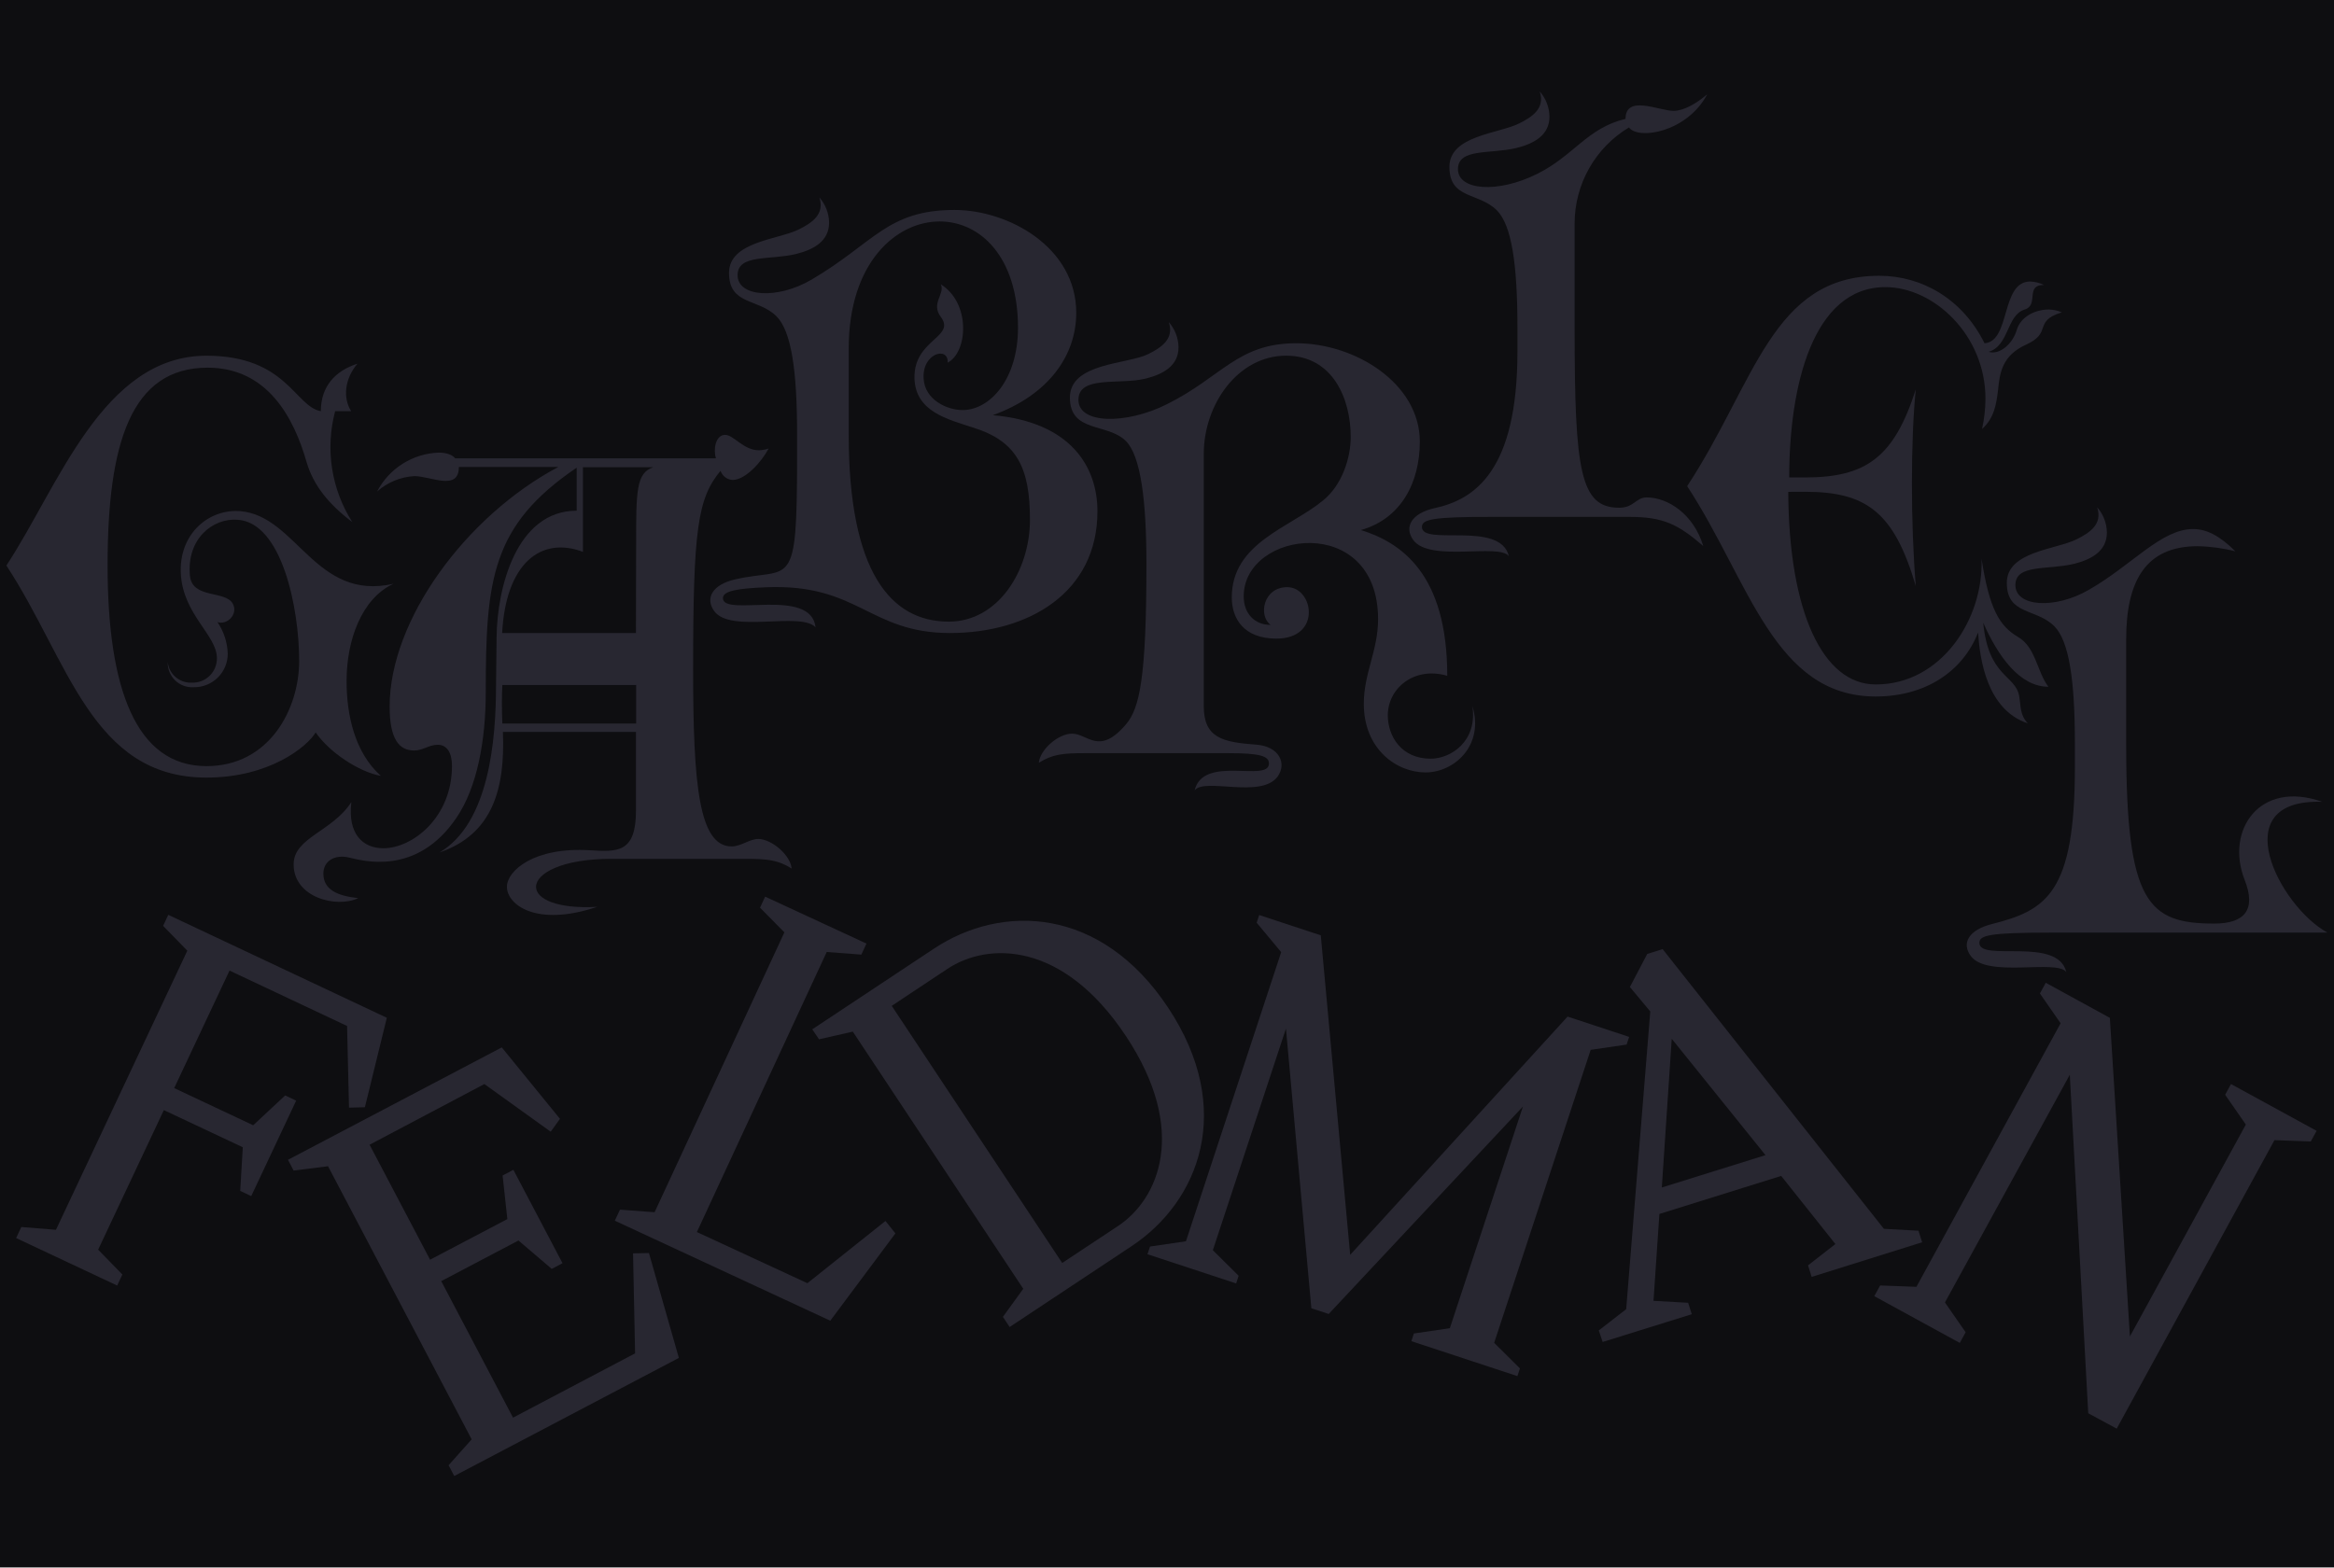
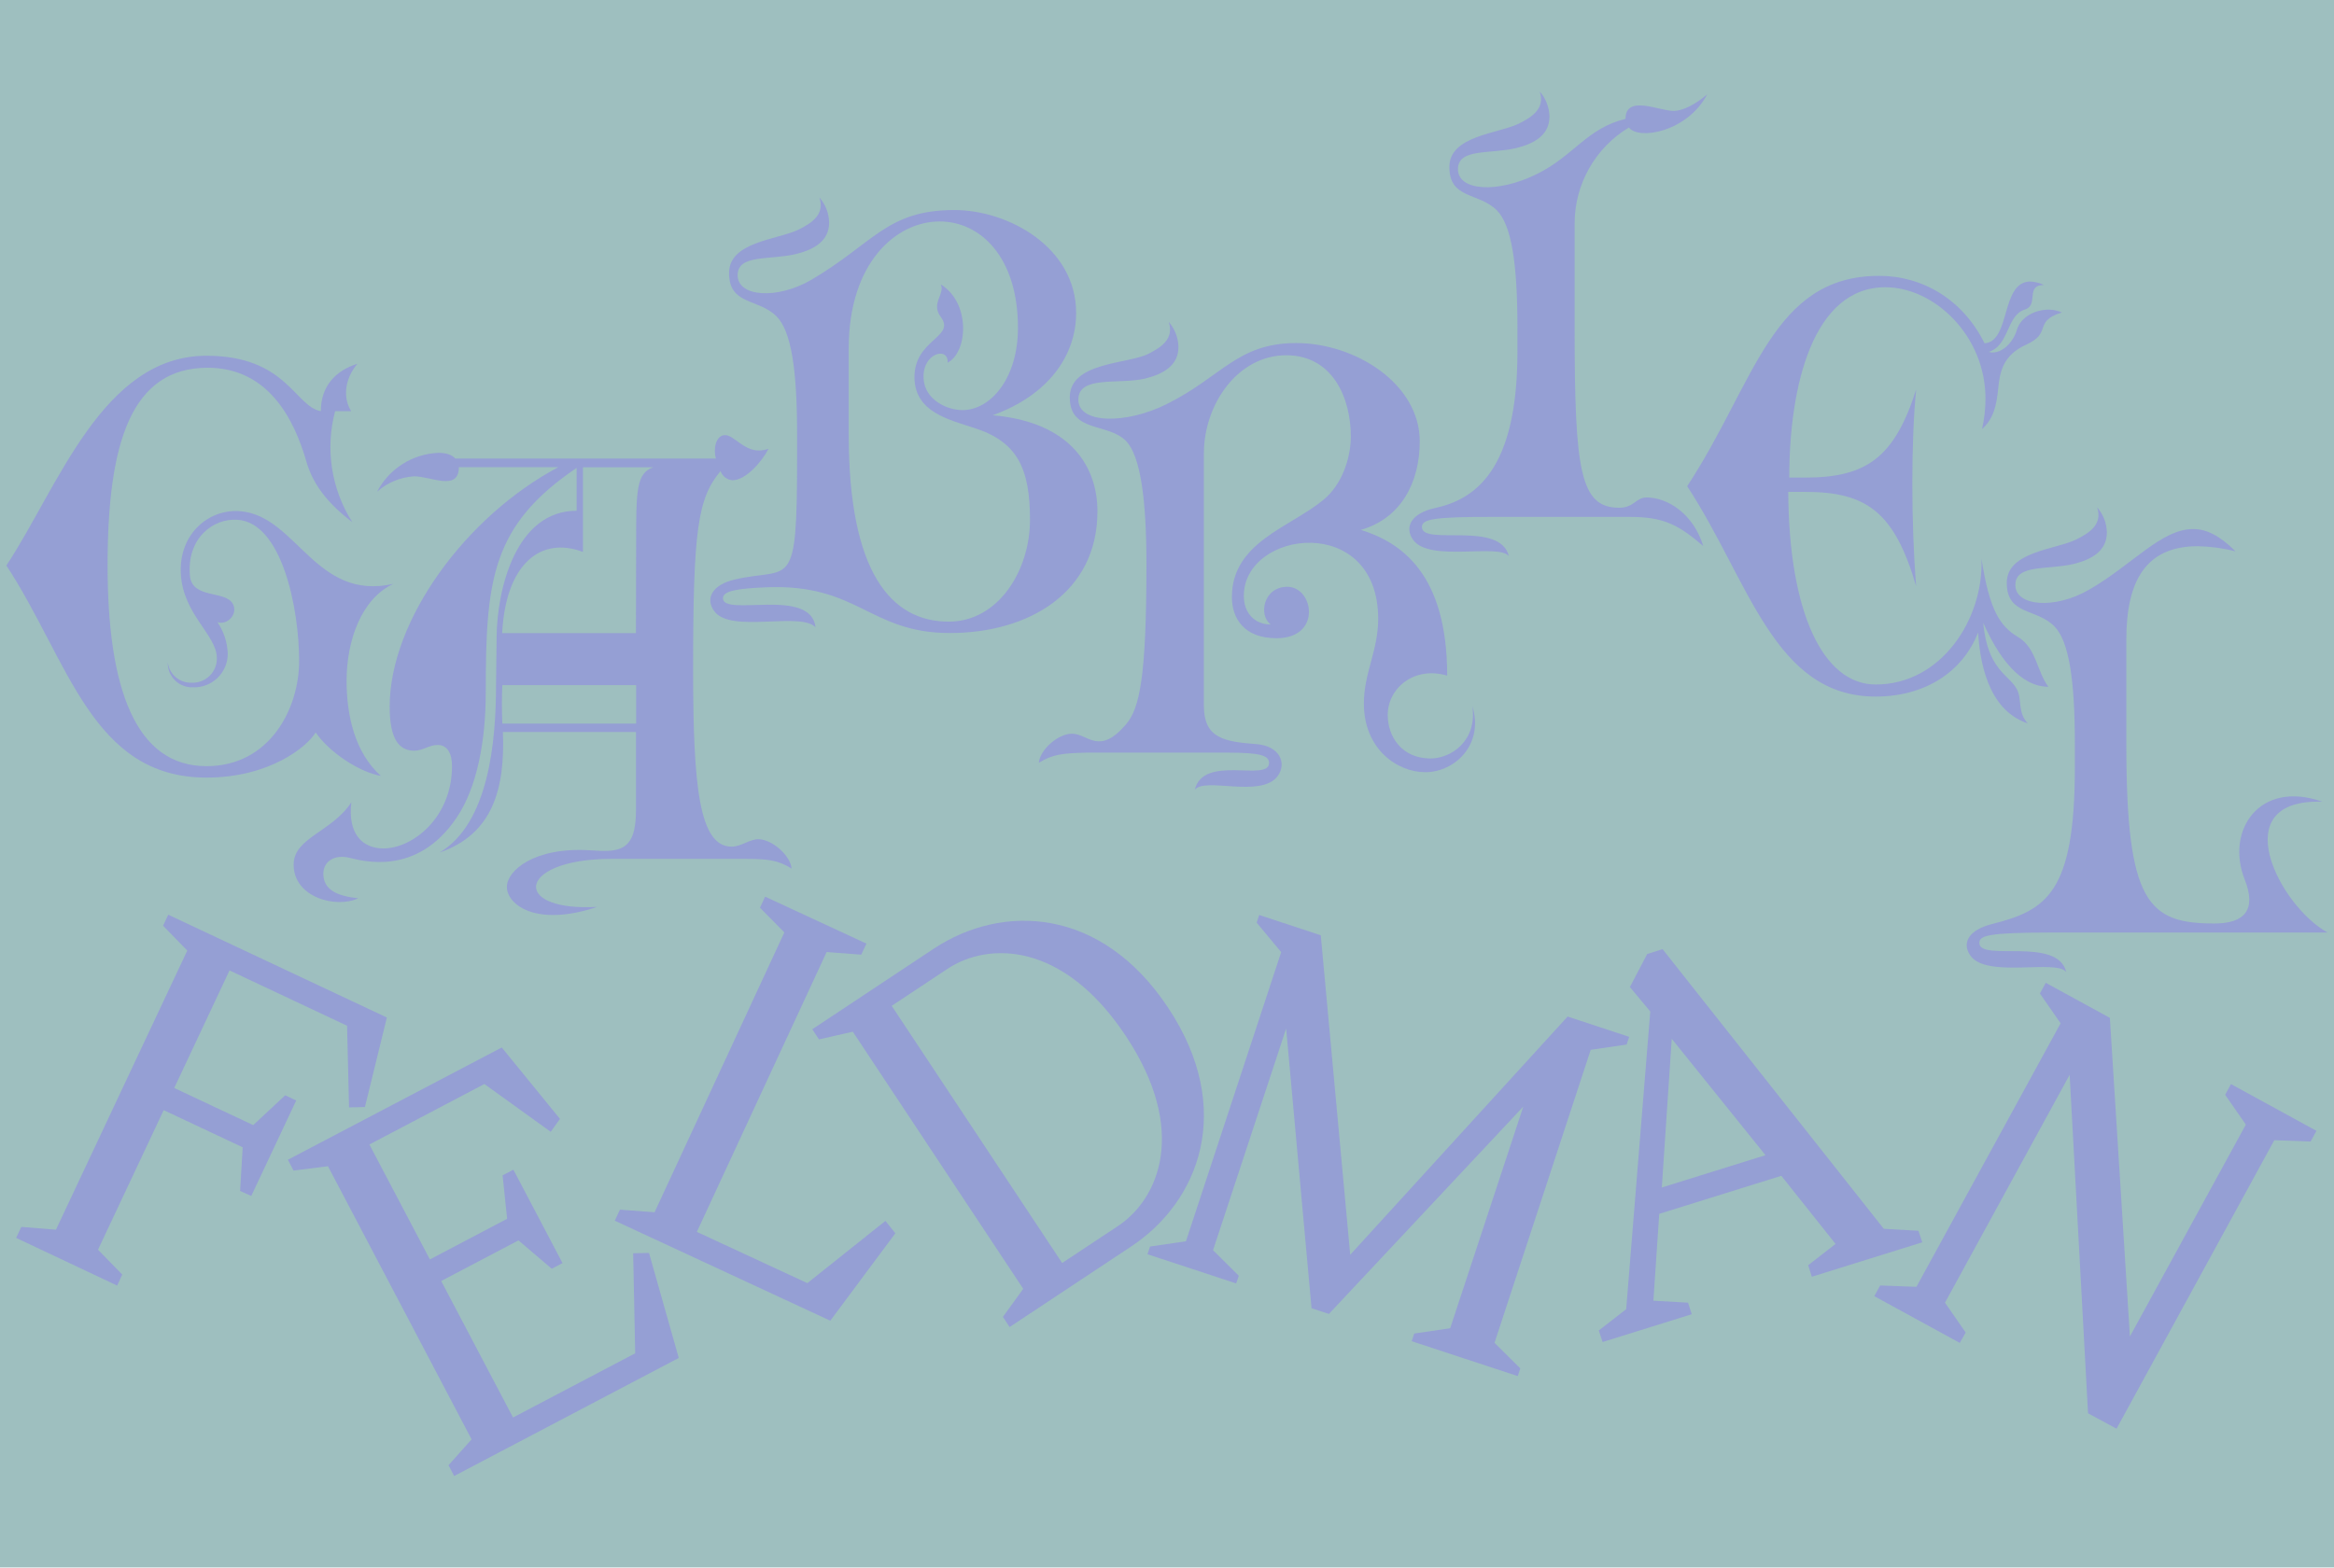
<svg xmlns="http://www.w3.org/2000/svg" id="Calque_1" data-name="Calque 1" viewBox="0 0 606.57 407.47">
  <defs>
-     <style>.cls-1{fill:#0e0e11;}.cls-2{fill:#282731;}</style>
+     <style>.cls-1{fill:#9ebfbf;}.cls-2{fill:#959fd4;}</style>
  </defs>
  <rect class="cls-1" width="606.57" height="407.47" />
-   <path class="cls-2" d="M719.53,469.31c14.56,1.34,19.46,23.48,39.67,18.87-8.32,3.87-12.18,14.71-12.18,25.27,0,8.76,2.08,18.57,8.91,24.66-5.64-1-13.37-6.09-16.94-11.29-2.22,3.71-12,11.74-28.38,11.74-29.87,0-35.81-30.46-52-55.13,13.52-20.51,25-54.54,52-54.54,20.81,0,23,13.23,29.72,14.42,0-6.54,3.87-10.55,9.51-12.34-3.27,3.87-3.86,8.77-1.63,12.34h-4.16a36.26,36.26,0,0,0,4.45,28.82c-6.09-4.6-10.1-9.51-11.88-15.6C733.35,445.09,726.51,432,710.91,432c-19.91,0-26,19.62-26,51.42s7.28,52.16,25.71,52.16c16.35,0,24.08-14.86,24.08-27.35,0-13.67-4.46-36-16.05-36.7-6.39-.45-13.23,4.9-12.34,14.56.6,6.1,9.22,3.72,11.15,7.28,1.48,2.83-1.64,5.65-4,4.76a15.55,15.55,0,0,1,2.68,8.17,8.71,8.71,0,0,1-8.92,8.77,6.34,6.34,0,0,1-6.68-6.54,6,6,0,0,0,6.24,5.35,6.28,6.28,0,0,0,6.54-6.39c0-5.94-8.77-11.29-9.37-21.84S711.35,468.57,719.53,469.31Z" transform="translate(-656.95 -336.42)" />
-   <path class="cls-2" d="M862.69,562.2c-3.57-2.23-6.24-2.52-12.19-2.52H815.88c-13.08,0-19.62,3.86-19.62,7.28,0,3.12,5.35,5.79,15.9,5.2-15.9,5.35-23.47-.6-23.47-5.2,0-4.16,7-10.4,21.54-9.51,7.14.44,12,.74,12-10.26v-20.5H787.65c.59,14.86-2.68,26.59-16.5,31.35,12.93-7.58,14.71-29.27,14.71-43.54l.15-12.63c.15-12.33,5-32.69,20.81-32.69V458c-22.15,15-23.63,29.13-23.63,58.4,0,12.49-2.23,24.67-7.58,32.55-10.4,15.45-24.67,11.14-27.94,10.4-3.71-.89-6.68.89-6.68,4.16,0,4.16,3.56,5.79,9.06,6.39-5.65,2.67-16.79-.15-16.79-8.77,0-7,10-8.47,15-16.2-1,8.32,3,12,8.32,12,7.58,0,17.83-8,17.83-21.4,0-3.27-1.19-5.5-3.71-5.5-2.23,0-3.87,1.49-6.1,1.49-3.86,0-6.39-2.82-6.39-11.44,0-22.44,19.77-49.49,43.84-62.27H776.2c0,6.4-7.28,2.38-11.59,2.38a16,16,0,0,0-9.66,4,18.82,18.82,0,0,1,16-10.11c2.08,0,3.57.59,4.31,1.49h67.76c-.74-2.23-.15-6.1,2.38-6.1,2.23,0,4.76,4,8.77,4a8.25,8.25,0,0,0,2.53-.45c-1.79,3.42-6,8.17-9.37,8.17a3.52,3.52,0,0,1-3.12-2.38c-5.94,7.14-7.13,15.16-7.13,51.57,0,30,1.49,46.07,10,46.07,2.52,0,4.6-1.94,7-1.94C857.64,554.62,862.39,558.78,862.69,562.2Zm-40.42-47.7H787.5c-.15,2.82-.15,6.24,0,10h34.77Zm0-36.55c0-13.82,0-18.58,4.46-20.07H808.45v22c-11-4.16-20.06,3.12-21,21.1h34.77Z" transform="translate(-656.95 -336.42)" />
-   <path class="cls-2" d="M942.16,469.33c0,21.25-18,31.65-38.34,31.65-21,0-23.77-12.93-47.85-11.89-7.13.3-11.14.89-11.14,2.82,0,5.06,22.88-3,24.07,7.58-3.86-4.16-22,1.64-26.3-4.16-2.53-3.42-.45-7,5.5-8.32,14.41-3.27,16,3.71,16-31.65v-6.24c0-16.35-1.49-26.6-5.35-30.47-4.76-4.75-12.34-2.82-12.34-11.29,0-8.17,12.78-8.62,18.13-11.29,3.27-1.64,6.84-3.87,5.35-8.33a10.18,10.18,0,0,1,2.53,6.54c0,4.76-3.87,7-8.62,8.18-6.84,1.63-15.16,0-15.16,5.49,0,5.65,10.26,6.4,19.17,1.19C884.06,399.63,887.48,391,905,391c14,0,31.65,9.66,31.65,26.75,0,11.15-7.28,21.4-21.69,26.6C935.47,446.15,942.16,458,942.16,469.33Zm-47.55-34.48c-.3-10.25,10.85-10.7,6.84-16.05-2.68-3.56,1.18-5.94,0-8.47,7.87,4.91,7,17.69,1.78,20.36.3-4.31-6.69-2.53-6.24,4.16.29,5.5,6.09,8.17,10.1,8.17,7.14,0,14.42-8,14.42-21.39,0-18.43-9.81-27.64-20.36-27.64-11.3,0-23.63,10.7-23.63,33v22.43c0,35.82,11,48.6,26,48.6,12.92,0,21.1-13.38,21.1-26.46,0-13.37-3.27-20.35-14.57-23.92C903.23,445.4,894.91,443.47,894.61,434.85Z" transform="translate(-656.95 -336.42)" />
-   <path class="cls-2" d="M926.92,534.72c.3-3.42,5.05-7.58,8.62-7.58,4.16,0,7,5.8,14-2.38,3.56-4.16,5.35-12,5.35-41.75,0-16.5-1.49-28.09-5.35-31.95C944.75,446.3,935,449,935,439.76c0-9.06,15-8.61,20.35-11.29,3.27-1.63,6.84-3.86,5.35-8.32a10.13,10.13,0,0,1,2.53,6.54c0,4.75-3.86,7-8.62,8.17-6.83,1.64-17.39-.89-17.39,5.5s12.49,6.39,22.89,1.19c14.41-7.13,18.43-15.9,33.73-15.9,15.46,0,32.1,10.55,32.1,25.56,0,10.7-4.9,20.06-15.31,23,10.41,3.27,22.44,11.29,22.44,37.89-8.62-2.52-15.45,3.27-15.45,10.26,0,5.49,3.56,11.29,11.14,11.29,5.2,0,12.19-4.46,10.85-13.67,3.12,10.25-4.76,17.24-12.18,17.24-7.58,0-16.05-6.1-16.05-17.84,0-8,3.71-13.81,3.71-22,0-27.64-34.92-23.18-34.92-5.94,0,4.46,2.82,7.43,7,7.43-3.27-2.38-1.93-9.81,4.31-9.81,6.84,0,9.07,13.37-2.82,13.37-8.47,0-11.59-5.2-11.59-10.7,0-14.26,15.16-18.12,23.78-25.26,4.9-4,7.13-11,7.13-16.49,0-9.81-4.61-21.1-16.79-21.1-12.49,0-21.4,12.63-21.4,25.56V520c0,8.32,5,9.36,13.67,10,5.94.45,8,4.91,5.5,8.33-4.31,5.79-19,.15-21.55,3.56,2.23-9.36,19.32-1.93,19.32-7,0-1.93-2.38-2.68-10.55-2.68h-37C933.16,532.19,930.49,532.49,926.92,534.72Z" transform="translate(-656.95 -336.42)" />
-   <path class="cls-2" d="M1026.49,473.42c0,5.05,20.36-1.78,22.59,7.58-2.53-3.42-20.51,1.64-24.82-4.16-2.52-3.42-.44-7,5.5-8.32,10.4-2.23,21.55-9.66,21.55-40.72v-6.24c0-16.35-1.49-26.6-5.35-30.46-4.76-4.76-12.33-2.83-12.33-11.3,0-8.17,12.78-8.61,18.12-11.29,3.27-1.63,6.84-3.86,5.35-8.32a10.11,10.11,0,0,1,2.53,6.54c0,4.75-3.86,7-8.62,8.17-6.83,1.63-15.16,0-15.16,5.5s10.26,6.39,20.66,1.19c9.51-4.76,12.93-11.89,22.89-14.27,0-6.39,8.76-2.08,12.48-2.08,2.52,0,5.79-1.78,8.76-4.31-5.34,10-18,11.89-20.35,8.62a29.13,29.13,0,0,0-14.12,25v27.35c0,37.15,1.49,46.51,11.59,46.51,3.86,0,4.31-2.68,7.13-2.68,5.5,0,12.19,4.31,14.71,12.63-6.53-5.64-10.4-7.57-19.16-7.57h-35.52C1028.87,470.75,1026.49,471.49,1026.49,473.42Z" transform="translate(-656.95 -336.42)" />
-   <path class="cls-2" d="M1121.69,464.28c.15,31.05,8.91,50.07,22.73,50.07,17.09,0,28.09-17.09,27.5-32.69,2.08,13.38,4.75,17.53,9.51,20.36,4.6,2.67,4.9,9.06,7.87,12.93-7.43,0-13.07-7.88-16.94-16.65,1.34,14.27,8.47,13.53,9.36,19.17.45,2.68.15,4.76,2.23,7-10.7-3.57-12.48-16.79-12.93-23.63-4,10.25-13.82,16.64-26.6,16.64-26.45,0-32.84-30-49-54.68,17.68-26.9,22-54.69,49.93-54.69,11.14,0,21.69,6.1,27.34,17.54,6.83-.45,4.16-16.05,11.89-16.05a9,9,0,0,1,3.56.89c-5,0-1.19,5.2-5,6.39-4.76,1.49-4,9.36-9.36,11,2.82.89,6.24-2.08,7.28-5.65s4.9-5.35,8.32-5.35a8.92,8.92,0,0,1,3.42.74c-4,1.19-4.46,2.68-5,4.17-.45,1.33-1,2.67-4.16,4.16-6.39,2.82-7,7.43-7.43,11.88-.45,3.72-1,7.29-4.16,10.11a36.9,36.9,0,0,0,.89-7.88c0-16.49-13.38-29-26-29-18.87,0-25,25.7-25,49.48H1126c15.9,0,23.18-5.2,28.83-22.89-1.34,13.23-1.34,34.78,0,51.12-5.65-19.32-12.93-24.51-28.83-24.51Z" transform="translate(-656.95 -336.42)" />
-   <path class="cls-2" d="M1171.36,581.53c0,5.06,20.36-1.78,22.59,7.58-2.53-3.41-20.51,1.64-24.82-4.16-2.52-3.42-.44-6.83,5.5-8.32,14.12-3.57,21.55-8,21.55-40.72v-6.24c0-16.34-1.49-26.6-5.35-30.46-4.76-4.76-12.34-2.82-12.34-11.29,0-8.18,12.78-8.62,18.13-11.3,3.27-1.63,6.84-3.86,5.35-8.32a10.13,10.13,0,0,1,2.53,6.54c0,4.75-3.86,7-8.62,8.17-6.83,1.64-15.16,0-15.16,5.5,0,5.65,10.26,6.39,19.17,1.19,11.15-6.39,18.73-15.75,27-15.75,3.42,0,6.83,1.63,11,5.79a42.67,42.67,0,0,0-9.8-1.33c-13.53,0-18.58,9.06-18.58,24.22V530c0,41.16,5.65,46.51,22.89,46.51,7.87,0,11-3.56,7.87-11.44-5-12.78,3.87-26,20.21-20.21-25.71-.89-11.14,27.19,1.34,34h-72.07C1173.74,578.86,1171.36,579.6,1171.36,581.53Z" transform="translate(-656.95 -336.42)" />
-   <path class="cls-2" d="M687.4,670.61l-26.26-12.35,1.35-2.87,9,.73,34.14-72.56-6.29-6.45,1.34-2.87L757.48,601l-5.7,23.26-4.13.1-.5-21.23L716.6,588.73l-14.38,30.55,20.53,9.66,8.31-7.75,2.86,1.35-11.68,24.82L719.38,646l.67-11.34L699.53,625l-17.07,36.28,6.29,6.46Z" transform="translate(-656.95 -336.42)" />
-   <path class="cls-2" d="M833.38,689.42,775,720.12l-1.47-2.8,6-6.73-37.33-71-8.94,1.13-1.47-2.8,55.56-29.22,15.13,18.57-2.41,3.35-17.24-12.39L753,634l15.72,29.89,20.08-10.56L787.57,642l2.8-1.48,12.77,24.28-2.8,1.48-8.65-7.38-20.07,10.56,18.66,35.49L822,688.24l-.53-26,4.13-.08Z" transform="translate(-656.95 -336.42)" />
-   <path class="cls-2" d="M872.73,679.75l-56-26,1.34-2.87,9,.67,33.73-72.75-6.33-6.42,1.33-2.87,26.33,12.2-1.33,2.87-9-.68L838.06,656.7,866.78,670l20.29-16.18,2.58,3.23Z" transform="translate(-656.95 -336.42)" />
-   <path class="cls-2" d="M960.54,598.39c17.48,26.39,8.05,50.36-9.54,62l-31.66,21-1.75-2.64,5.29-7.3-44.3-66.85-8.78,2L868.05,604l31.66-21C917.3,571.35,943.05,572,960.54,598.39Zm-71.84-.49L933,664.74l14.51-9.61c10.56-7,18.36-24.83,2-49.45s-35.78-24.39-46.33-17.4Z" transform="translate(-656.95 -336.42)" />
-   <path class="cls-2" d="M978.21,670.06l-23.05-7.59.66-2,9.34-1.37,24.75-75.16-6.37-7.65.66-2,16,5.28,7.64,83.06,56.5-61.94,16,5.28-.66,2-9.34,1.37-25.08,76.16,6.7,6.65-.66,2-27.56-9.08.66-2,9.34-1.37,19-57.63L1002.26,678l-4.51-1.49-6.6-72.71-19,57.62,6.7,6.65Z" transform="translate(-656.95 -336.42)" />
-   <path class="cls-2" d="M1096.62,678.06l-23.17,7.22-1-3,7.12-5.53,6.26-77.39-5.3-6.36,4.51-8.59,4-1.26,57.5,72.71,9,.5.94,3-28.71,9-.94-3,7.11-5.54-14.09-17.71L1088.2,652l-1.53,22.58,9,.51Zm-5.21-71.6-2.58,38.66,26.94-8.41Z" transform="translate(-656.95 -336.42)" />
-   <path class="cls-2" d="M1166.27,685.52l-22.22-12.15,1.52-2.78,9.43.35,37.47-68.51-5.38-7.75,1.52-2.78,16.66,9.12,5.21,82.82,30.13-55.08-5.38-7.75,1.52-2.78L1259,630.39l-1.52,2.77-9.43-.35-41,75-7.4-4-4.79-88L1162.41,675l5.38,7.75Z" transform="translate(-656.95 -336.42)" />
+   <path class="cls-2" d="M389.18,1635.1c14.56,1.33,19.46,23.47,39.67,18.87-8.32,3.86-12.18,14.71-12.18,25.26,0,8.77,2.08,18.57,8.91,24.67-5.64-1-13.37-6.1-16.94-11.29-2.23,3.71-12,11.73-28.38,11.73-29.87,0-35.81-30.46-52-55.13,13.52-20.5,25-54.53,52-54.53,20.8,0,23,13.22,29.72,14.41,0-6.54,3.86-10.55,9.51-12.33-3.27,3.86-3.86,8.76-1.63,12.33h-4.17a36.31,36.31,0,0,0,4.46,28.83c-6.09-4.61-10.1-9.51-11.89-15.6-3.26-11.44-10.1-24.52-25.7-24.52-19.92,0-26,19.61-26,51.41,0,32,7.28,52.16,25.71,52.16,16.35,0,24.07-14.86,24.07-27.34,0-13.67-4.46-36-16.05-36.71-6.39-.44-13.22,4.91-12.33,14.57.59,6.09,9.21,3.71,11.15,7.28,1.48,2.82-1.64,5.65-4,4.76a15.53,15.53,0,0,1,2.68,8.17,8.71,8.71,0,0,1-8.92,8.77,6.33,6.33,0,0,1-6.68-6.54,6.05,6.05,0,0,0,6.24,5.35,6.28,6.28,0,0,0,6.53-6.39c0-6-8.76-11.3-9.36-21.85S381,1634.35,389.18,1635.1Z" transform="translate(-326.6 -1502.2)" />
+   <path class="cls-2" d="M532.34,1728c-3.57-2.23-6.24-2.53-12.19-2.53H485.53c-13.08,0-19.62,3.86-19.62,7.28,0,3.12,5.35,5.8,15.9,5.2-15.9,5.35-23.48-.59-23.48-5.2,0-4.16,7-10.4,21.55-9.51,7.13.45,12,.75,12-10.25v-20.51H457.29c.6,14.86-2.67,26.6-16.49,31.36,12.93-7.58,14.71-29.28,14.71-43.54l.15-12.64c.15-12.33,5-32.69,20.8-32.69v-11.14c-22.14,15-23.62,29.12-23.62,58.4,0,12.48-2.23,24.67-7.58,32.54-10.4,15.46-24.67,11.15-27.94,10.4-3.71-.89-6.69.9-6.69,4.16,0,4.17,3.57,5.8,9.07,6.39-5.65,2.68-16.79-.14-16.79-8.76,0-7,9.95-8.47,15-16.2-1,8.32,3,12,8.33,12,7.58,0,17.83-8,17.83-21.4,0-3.27-1.19-5.5-3.72-5.5-2.23,0-3.86,1.49-6.09,1.49-3.86,0-6.39-2.83-6.39-11.45,0-22.43,19.76-49.48,43.84-62.26H445.85c0,6.39-7.28,2.38-11.59,2.38a16,16,0,0,0-9.66,4,18.83,18.83,0,0,1,16-10.1c2.08,0,3.57.59,4.31,1.48h67.76c-.74-2.23-.15-6.09,2.38-6.09,2.23,0,4.75,4,8.77,4a8.14,8.14,0,0,0,2.52-.45c-1.78,3.42-5.94,8.18-9.36,8.18a3.53,3.53,0,0,1-3.12-2.38c-5.94,7.13-7.13,15.16-7.13,51.56,0,30,1.48,46.07,10,46.07,2.53,0,4.61-1.93,7-1.93C527.28,1720.41,532,1724.57,532.34,1728Zm-40.42-47.7H457.15c-.15,2.82-.15,6.24,0,10h34.77Zm0-36.56c0-13.82,0-18.57,4.46-20.06H478.1v22c-11-4.16-20.06,3.12-21,21.1h34.77Z" transform="translate(-326.6 -1502.2)" />
+   <path class="cls-2" d="M611.81,1635.11c0,21.25-18,31.65-38.34,31.65-21,0-23.78-12.92-47.85-11.88-7.13.29-11.14.89-11.14,2.82,0,5,22.88-3,24.07,7.58-3.86-4.16-22,1.63-26.3-4.16-2.53-3.42-.45-7,5.5-8.32,14.41-3.27,16,3.71,16-31.66v-6.24c0-16.34-1.48-26.6-5.34-30.46-4.76-4.76-12.34-2.82-12.34-11.29,0-8.18,12.78-8.62,18.13-11.3,3.27-1.63,6.84-3.86,5.35-8.32a10.18,10.18,0,0,1,2.53,6.54c0,4.75-3.87,7-8.62,8.17-6.84,1.64-15.16,0-15.16,5.5,0,5.65,10.25,6.39,19.17,1.19,16.2-9.51,19.61-18.13,37.15-18.13,14,0,31.65,9.66,31.65,26.75,0,11.14-7.28,21.4-21.69,26.6C605.12,1611.93,611.81,1623.82,611.81,1635.11Zm-47.55-34.47c-.3-10.26,10.85-10.7,6.83-16.05-2.67-3.57,1.19-5.95,0-8.47,7.88,4.9,7,17.68,1.79,20.36.29-4.31-6.69-2.53-6.25,4.16.3,5.49,6.1,8.17,10.11,8.17,7.13,0,14.41-8,14.41-21.4,0-18.43-9.8-27.64-20.35-27.64-11.3,0-23.63,10.7-23.63,33v22.44c0,35.81,11,48.59,26,48.59,12.93,0,21.11-13.37,21.11-26.45,0-13.37-3.27-20.36-14.57-23.92C572.88,1611.19,564.56,1609.25,564.26,1600.64Z" transform="translate(-326.6 -1502.2)" />
+   <path class="cls-2" d="M596.57,1700.5c.3-3.41,5-7.57,8.62-7.57,4.16,0,7,5.79,14-2.38,3.56-4.16,5.35-12,5.35-41.76,0-16.49-1.49-28.08-5.35-32-4.76-4.75-14.57-2.08-14.57-11.29s15-8.62,20.36-11.29c3.27-1.64,6.84-3.87,5.35-8.33a10.18,10.18,0,0,1,2.53,6.54c0,4.76-3.87,7-8.62,8.18-6.84,1.63-17.39-.89-17.39,5.49s12.49,6.39,22.89,1.19c14.41-7.13,18.42-15.9,33.73-15.9s32.1,10.55,32.1,25.56c0,10.7-4.91,20.06-15.31,23,10.4,3.27,22.44,11.29,22.44,37.89-8.62-2.53-15.45,3.27-15.45,10.25,0,5.5,3.56,11.29,11.14,11.29,5.2,0,12.19-4.45,10.85-13.67,3.12,10.26-4.76,17.24-12.19,17.24s-16-6.09-16-17.83c0-8,3.72-13.82,3.72-22,0-27.64-34.92-23.18-34.92-6,0,4.46,2.82,7.43,7,7.43-3.27-2.37-1.93-9.8,4.31-9.8,6.84,0,9.07,13.37-2.82,13.37-8.47,0-11.59-5.2-11.59-10.7,0-14.26,15.16-18.13,23.77-25.26,4.91-4,7.14-11,7.14-16.5,0-9.8-4.61-21.1-16.8-21.1-12.48,0-21.39,12.63-21.39,25.56v65.53c0,8.33,5,9.37,13.67,10,5.94.45,8,4.9,5.5,8.32-4.31,5.8-19,.15-21.55,3.57,2.23-9.36,19.32-1.93,19.32-7,0-1.93-2.38-2.67-10.55-2.67h-37C602.81,1698,600.14,1698.28,596.57,1700.5Z" transform="translate(-326.6 -1502.2)" />
+   <path class="cls-2" d="M696.14,1639.21c0,5,20.36-1.79,22.59,7.58-2.53-3.42-20.51,1.63-24.82-4.17-2.52-3.41-.44-7,5.5-8.32,10.4-2.23,21.55-9.66,21.55-40.71v-6.24c0-16.35-1.49-26.6-5.35-30.47-4.76-4.75-12.34-2.82-12.34-11.29,0-8.17,12.78-8.62,18.13-11.29,3.27-1.64,6.84-3.87,5.35-8.32a10.14,10.14,0,0,1,2.53,6.53c0,4.76-3.86,7-8.62,8.18-6.84,1.63-15.16,0-15.16,5.49,0,5.65,10.26,6.39,20.66,1.19,9.51-4.75,12.93-11.88,22.88-14.26,0-6.39,8.77-2.08,12.49-2.08,2.52,0,5.79-1.79,8.76-4.31-5.35,10-18,11.89-20.36,8.62a29.14,29.14,0,0,0-14.11,25v27.34c0,37.15,1.48,46.51,11.59,46.51,3.86,0,4.31-2.67,7.13-2.67,5.5,0,12.19,4.31,14.71,12.63-6.54-5.64-10.4-7.58-19.17-7.58H714.57C698.52,1636.53,696.14,1637.28,696.14,1639.21Z" transform="translate(-326.6 -1502.2)" />
+   <path class="cls-2" d="M791.34,1630.06c.15,31.06,8.91,50.08,22.73,50.08,17.09,0,28.09-17.09,27.49-32.69,2.08,13.37,4.76,17.53,9.51,20.35s4.91,9.07,7.88,12.93c-7.43,0-13.08-7.87-16.94-16.64,1.34,14.26,8.47,13.52,9.36,19.17.45,2.67.15,4.75,2.23,7-10.7-3.56-12.48-16.79-12.93-23.63-4,10.26-13.82,16.65-26.6,16.65-26.45,0-32.84-30-49-54.69,17.69-26.89,22-54.68,49.93-54.68,11.15,0,21.7,6.09,27.35,17.53,6.83-.44,4.16-16.05,11.88-16.05a8.91,8.91,0,0,1,3.57.9c-5,0-1.19,5.2-5,6.39-4.76,1.48-4,9.36-9.36,11,2.82.89,6.24-2.08,7.28-5.64s4.9-5.35,8.32-5.35a8.74,8.74,0,0,1,3.42.74c-4,1.19-4.46,2.67-5,4.16s-1.05,2.68-4.17,4.16c-6.39,2.82-7,7.43-7.43,11.89-.44,3.71-1,7.28-4.16,10.1a36.21,36.21,0,0,0,.9-7.87c0-16.5-13.38-29-26-29-18.87,0-25,25.71-25,49.48h4.16c15.9,0,23.18-5.2,28.82-22.88-1.33,13.22-1.33,34.77,0,51.12-5.64-19.32-12.92-24.52-28.82-24.52Z" transform="translate(-326.6 -1502.2)" />
+   <path class="cls-2" d="M841,1747.32c0,5,20.36-1.78,22.59,7.58-2.53-3.42-20.51,1.63-24.82-4.16-2.53-3.42-.44-6.84,5.5-8.32,14.12-3.57,21.55-8,21.55-40.72v-6.24c0-16.35-1.49-26.6-5.35-30.47-4.76-4.75-12.34-2.82-12.34-11.29,0-8.17,12.78-8.62,18.13-11.29,3.27-1.64,6.84-3.86,5.35-8.32a10.16,10.16,0,0,1,2.53,6.54c0,4.75-3.87,7-8.62,8.17-6.84,1.63-15.16,0-15.16,5.5s10.25,6.39,19.17,1.18c11.15-6.38,18.72-15.75,27.05-15.75,3.41,0,6.83,1.64,11,5.8a42.75,42.75,0,0,0-9.81-1.34c-13.52,0-18.57,9.07-18.57,24.22v27.34c0,41.17,5.65,46.52,22.88,46.52,7.88,0,11-3.57,7.88-11.44-5.05-12.78,3.86-26,20.21-20.21-25.71-.9-11.15,27.19,1.34,34H859.44C843.39,1744.64,841,1745.39,841,1747.32Z" transform="translate(-326.6 -1502.2)" />
+   <path class="cls-2" d="M357.05,1836.4,330.79,1824l1.35-2.86,9,.73,34.13-72.56-6.29-6.46,1.35-2.86,56.81,26.72-5.7,23.27-4.13.1-.51-21.23-30.55-14.38-14.37,30.56,20.53,9.65,8.31-7.75,2.86,1.35-11.68,24.82L389,1811.8l.67-11.35-20.53-9.66-17.07,36.28,6.3,6.46Z" transform="translate(-326.6 -1502.2)" />
+   <path class="cls-2" d="M503,1855.21l-58.37,30.69-1.47-2.8,6-6.73-37.33-71-8.94,1.13-1.48-2.81L457,1774.5l15.13,18.57-2.41,3.35L452.48,1784l-29.88,15.72,15.72,29.88,20.07-10.56-1.17-11.3,2.8-1.47,12.77,24.28-2.8,1.47-8.65-7.37-20.08,10.56,18.67,35.48L491.68,1854l-.53-26,4.12-.09Z" transform="translate(-326.6 -1502.2)" />
+   <path class="cls-2" d="M542.38,1845.53l-56-26,1.33-2.87,9,.68,33.73-72.75-6.33-6.42,1.33-2.88,26.33,12.21-1.34,2.87-9-.68-33.73,72.75,28.72,13.32,20.29-16.18,2.58,3.22Z" transform="translate(-326.6 -1502.2)" />
+   <path class="cls-2" d="M630.19,1764.18c17.48,26.38,8,50.35-9.54,62l-31.67,21-1.74-2.64,5.28-7.3-44.29-66.84-8.79,2-1.74-2.64,31.66-21C587,1737.13,612.7,1737.79,630.19,1764.18Zm-71.85-.5,44.3,66.85,14.51-9.62c10.56-7,18.36-24.82,2-49.45s-35.78-24.39-46.33-17.39Z" transform="translate(-326.6 -1502.2)" />
+   <path class="cls-2" d="M647.86,1835.84l-23.05-7.59.66-2,9.34-1.37,24.75-75.17-6.37-7.65.66-2,16,5.28,7.65,83.05L734,1766.46l16,5.28-.66,2-9.34,1.37L715,1851.28l6.7,6.65-.66,2-27.56-9.07.66-2,9.34-1.37,19-57.62-50.52,53.9-4.51-1.48-6.6-72.72-19,57.63,6.7,6.65Z" transform="translate(-326.6 -1502.2)" />
+   <path class="cls-2" d="M766.26,1843.84l-23.16,7.23-1-3,7.12-5.54,6.26-77.38-5.3-6.36,4.5-8.59,4-1.26,57.49,72.7,9,.51,1,3-28.71,8.95-.94-3,7.11-5.53-14.09-17.71-31.73,9.89-1.52,22.58,9,.51Zm-5.2-71.6-2.58,38.66,26.94-8.4Z" transform="translate(-326.6 -1502.2)" />
+   <path class="cls-2" d="M835.92,1851.3l-22.22-12.15,1.52-2.78,9.43.35,37.47-68.5-5.38-7.75,1.52-2.78,16.66,9.11,5.21,82.83,30.13-55.08-5.38-7.75,1.52-2.78,22.21,12.15-1.52,2.78-9.43-.35-41,75-7.41-4-4.78-88-32.4,59.24,5.38,7.76Z" transform="translate(-326.6 -1502.2)" />
</svg>
